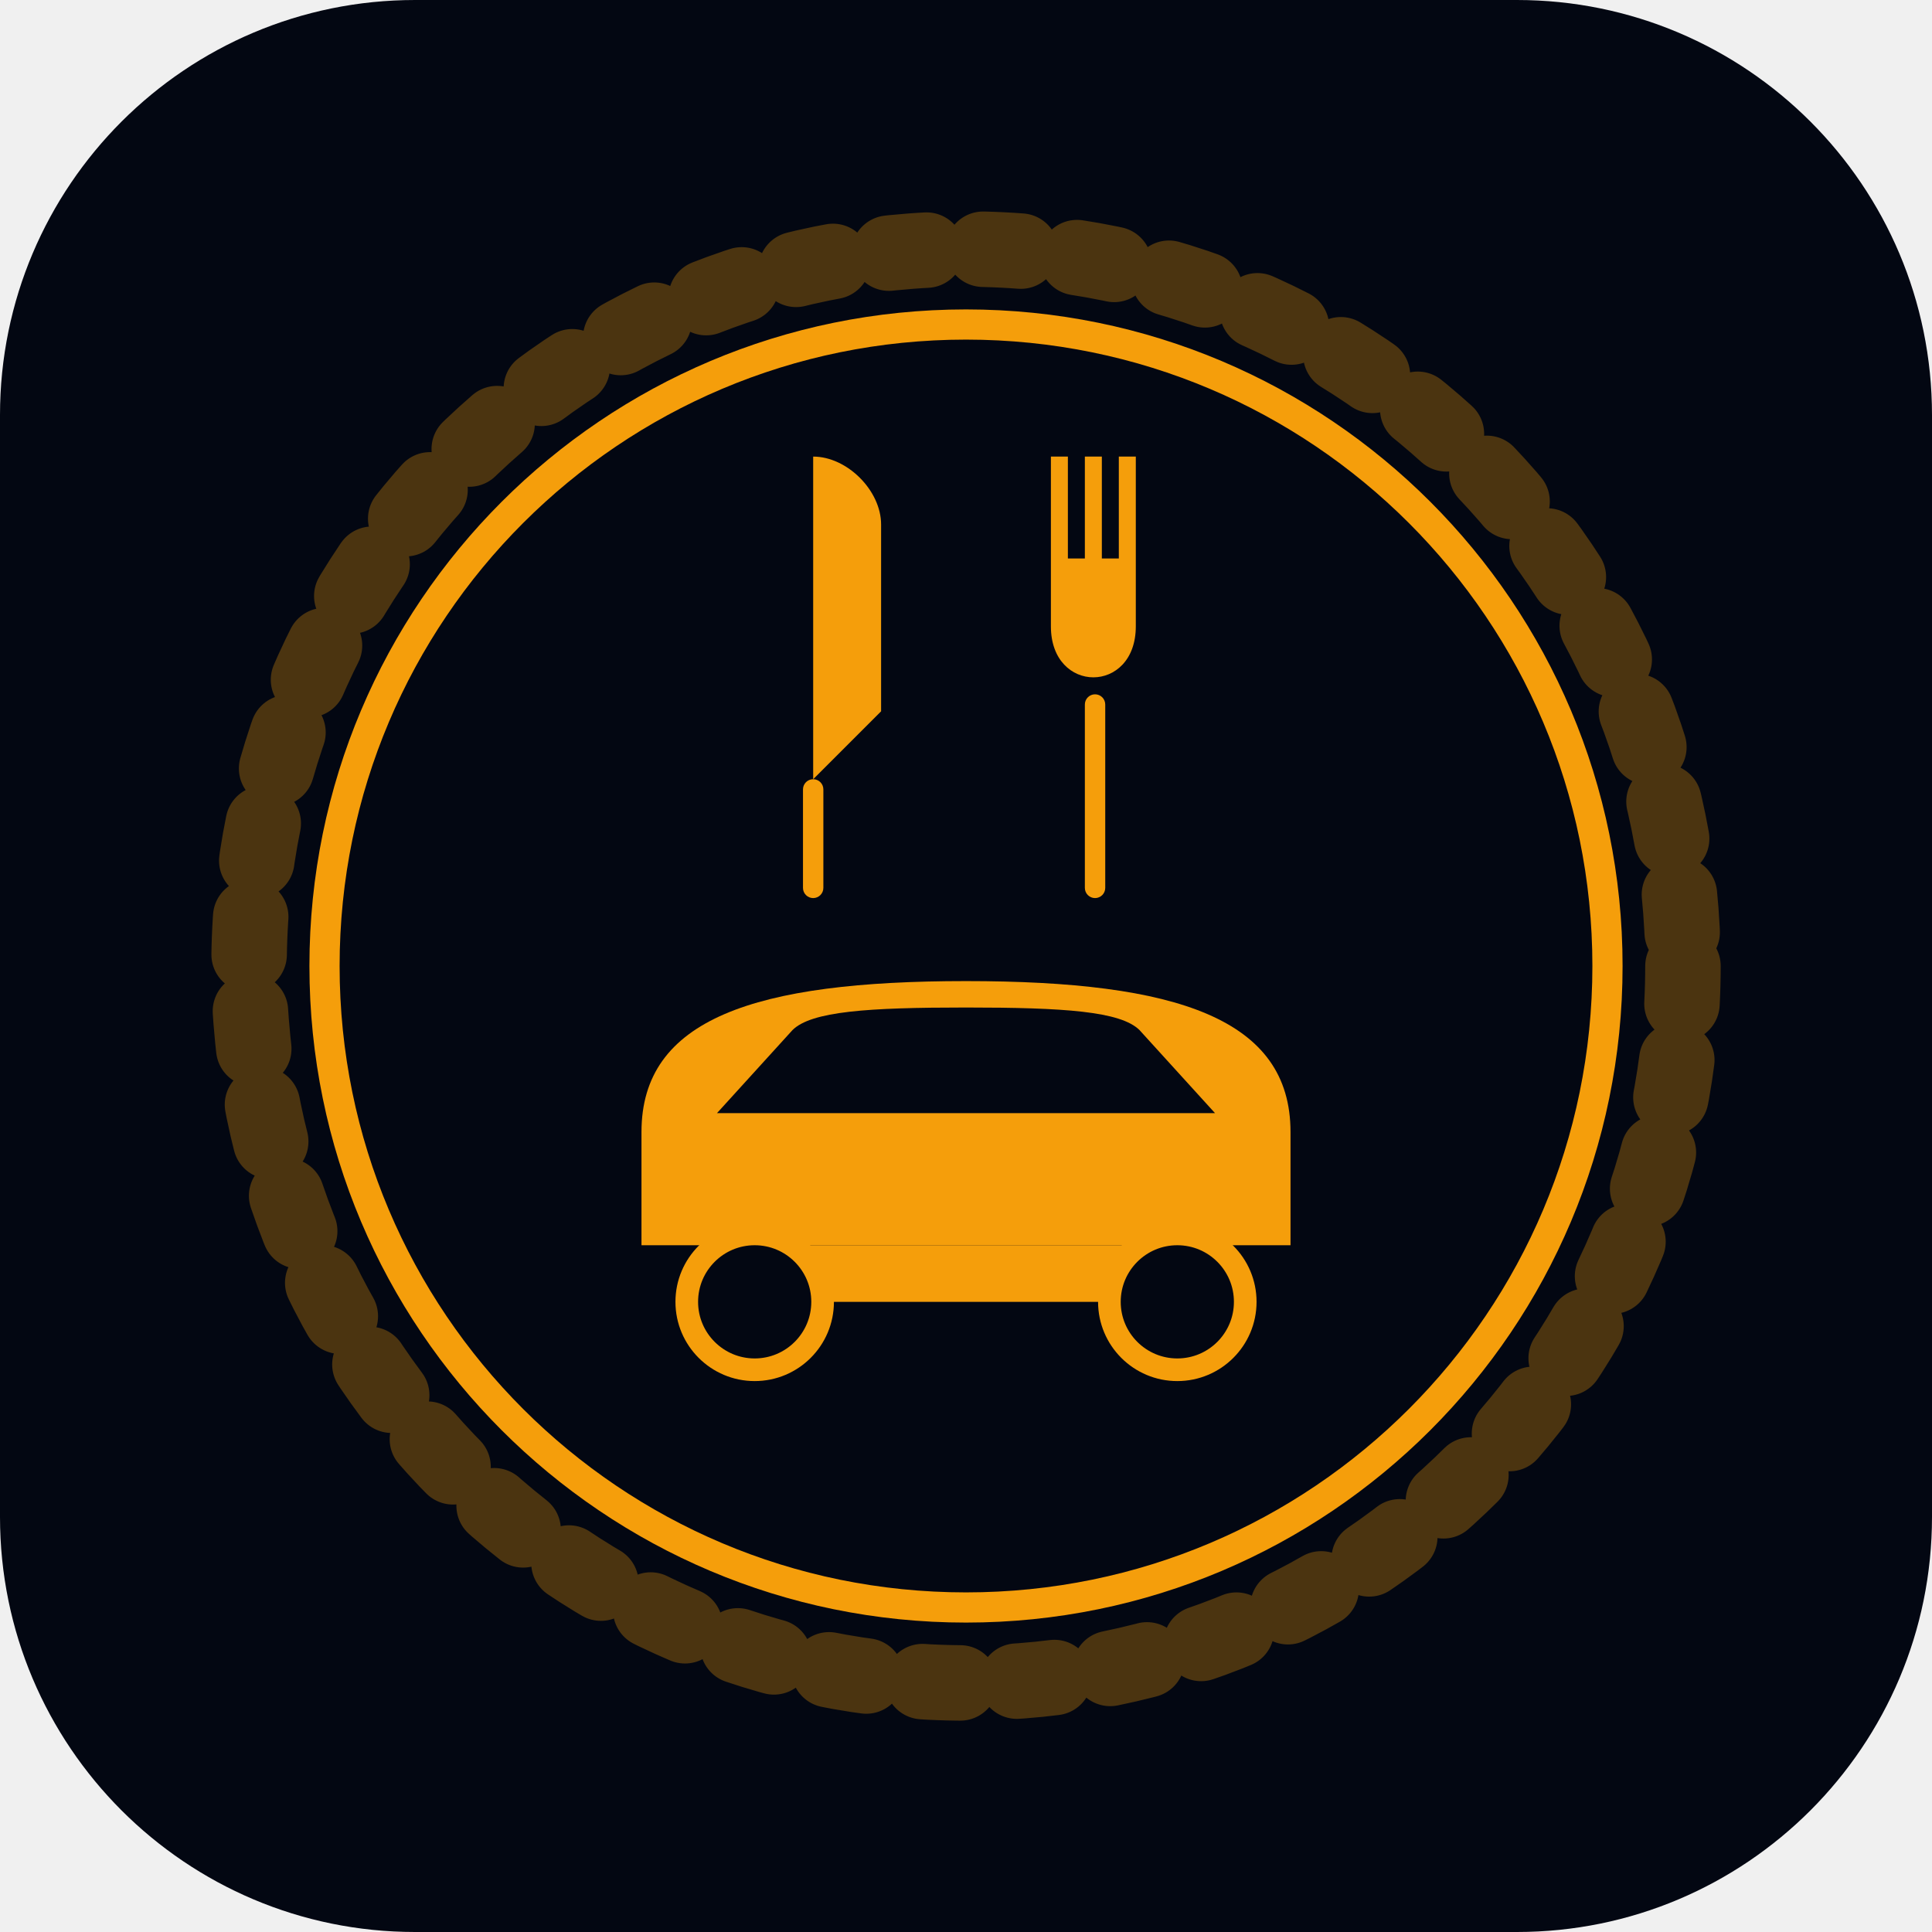
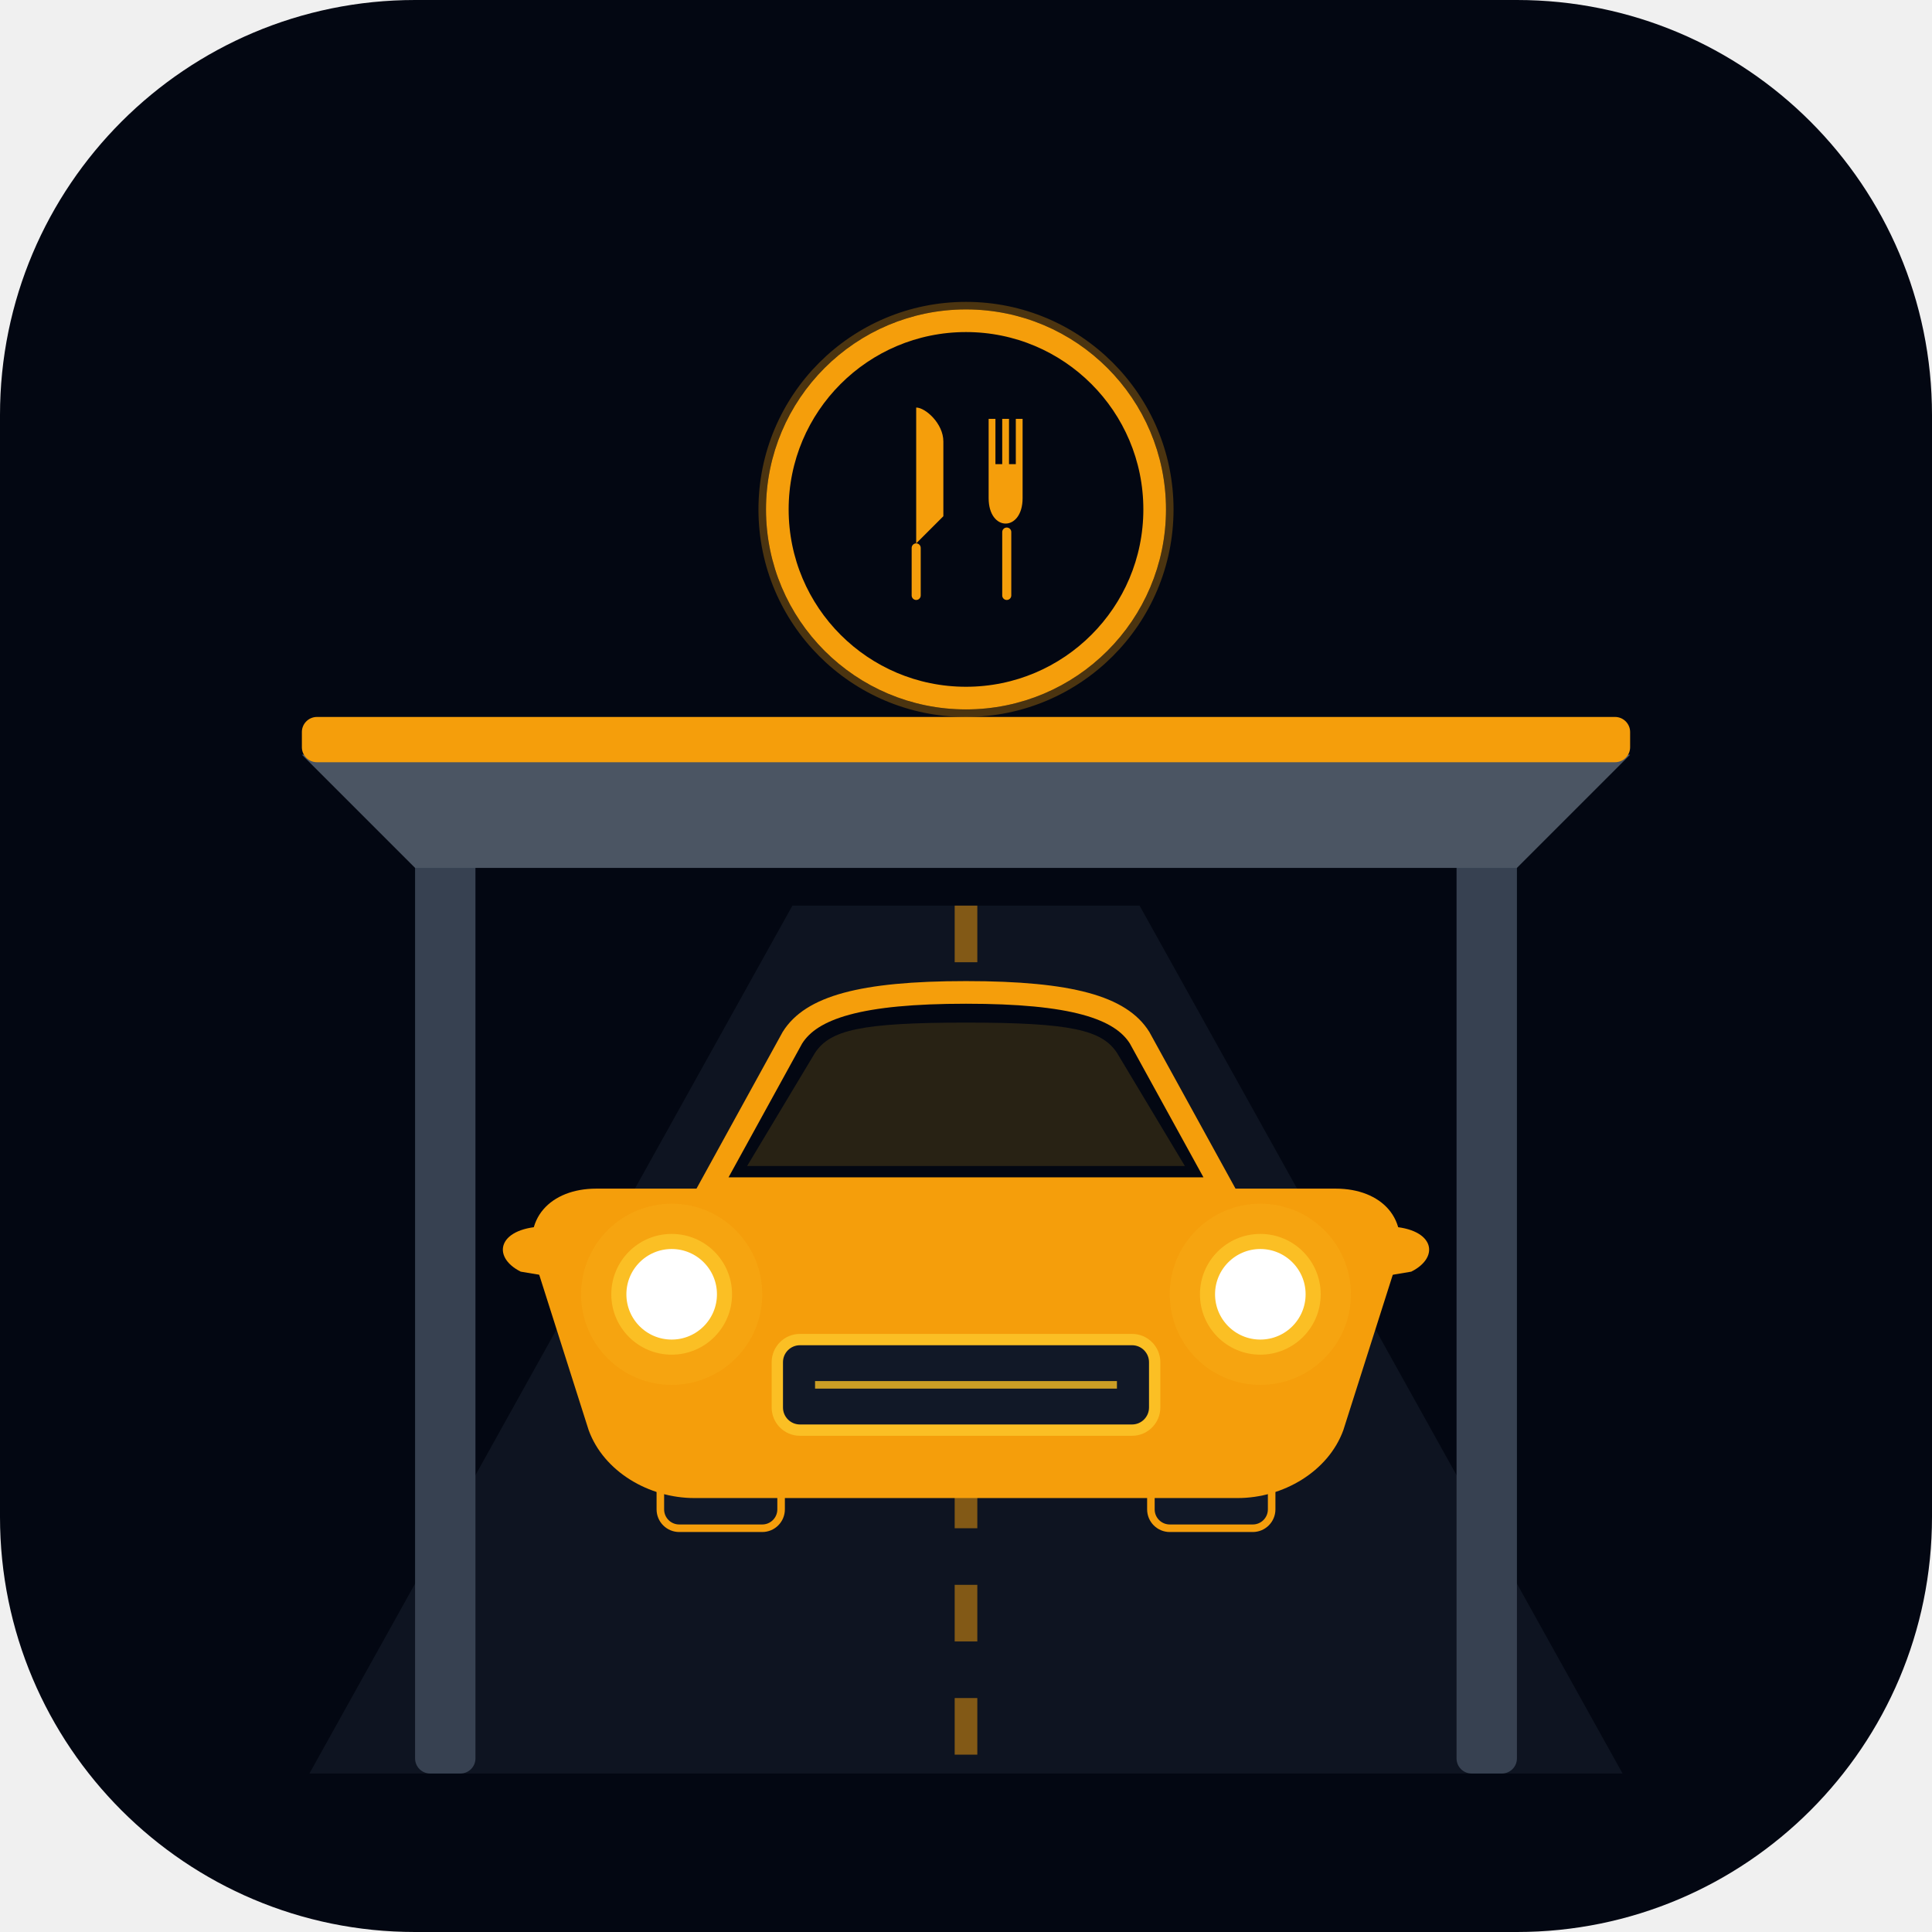
<svg xmlns="http://www.w3.org/2000/svg" viewBox="0 0 512 512" width="512" height="512">
  <rect width="512" height="512" rx="110" fill="#030712" />
-   <circle cx="256" cy="256" r="190" fill="none" stroke="#f59e0b" stroke-width="20" stroke-linecap="round" stroke-dasharray="10 15" opacity="0.3" />
-   <circle cx="256" cy="256" r="170" fill="none" stroke="#f59e0b" stroke-width="8" />
-   <path d="M170 330 L170 300 C170 270, 200 260, 256 260 C312 260, 342 270, 342 300 L342 330 Z" fill="#f59e0b" />
-   <rect x="190" y="330" width="132" height="15" rx="5" fill="#f59e0b" />
-   <circle cx="200" cy="345" r="18" fill="#030712" stroke="#f59e0b" stroke-width="6" />
-   <circle cx="312" cy="345" r="18" fill="#030712" stroke="#f59e0b" stroke-width="6" />
-   <path d="M190 295 L210 273 C215 268, 230 267, 256 267 C282 267, 297 268, 302 273 L322 295 Z" fill="#030712" />
-   <g transform="translate(256, 175) scale(0.9)">
-     <path d="M-45 35 L-25 15 L-25 -40 C-25 -50, -35 -60, -45 -60 L-45 35 Z" fill="#f59e0b" />
-     <rect x="-48" y="35" width="6" height="35" rx="3" fill="#f59e0b" />
-     <path d="M25 -10 L25 -60 L30 -60 L30 -30 L35 -30 L35 -60 L40 -60 L40 -30 L45 -30 L45 -60 L50 -60 L50 -10 C50 10, 25 10, 25 -10 Z" fill="#f59e0b" />
-     <rect x="35" y="10" width="6" height="60" rx="3" fill="#f59e0b" />
+   <polygon points="210,240 302,240 430,470 82,470" fill="#1f2937" opacity="0.4" />
+   <line x1="256" y1="240" x2="256" y2="470" stroke="#f59e0b" stroke-dasharray="15 15" stroke-width="6" opacity="0.5" />
+   <rect x="110" y="220" width="16" height="250" fill="#374151" rx="4" />
+   <rect x="386" y="220" width="16" height="250" fill="#374151" rx="4" />
+   <path d="M80 200 L432 200 L402 230 L110 230 Z" fill="#4b5563" />
+   <rect x="80" y="190" width="352" height="12" rx="4" fill="#f59e0b" />
+   <circle cx="256" cy="135" r="50" fill="#030712" stroke="#f59e0b" stroke-width="6" />
+   <circle cx="256" cy="135" r="54" fill="none" stroke="#f59e0b" stroke-width="2" opacity="0.3" />
+   <g transform="translate(256, 135) scale(0.6)">
+     <path d="M-22 15 L-10 3 L-10 -30 C-10 -38, -18 -45, -22 -45 Z" fill="#f59e0b" />
+     <rect x="-24" y="15" width="4" height="25" rx="2" fill="#f59e0b" />
+     <path d="M10 -5 L10 -40 L13 -40 L13 -20 L16 -20 L16 -40 L19 -40 L19 -20 L22 -20 L22 -40 L25 -40 L25 -5 C25 10, 10 10, 10 -5 Z" fill="#f59e0b" />
+     <rect x="16" y="8" width="4" height="32" rx="2" fill="#f59e0b" />
+   </g>
+   <g transform="translate(0, 45)">
+     <rect x="175" y="340" width="32" height="20" rx="5" fill="#111827" stroke="#f59e0b" stroke-width="2" />
+     <rect x="305" y="340" width="32" height="20" rx="5" fill="#111827" stroke="#f59e0b" stroke-width="2" />
+     <path d="M145,280 C132,280 130,288 138,292 L150,294 Z" fill="#f59e0b" />
+     <path d="M367,280 C380,280 382,288 374,292 L362,294 Z" fill="#f59e0b" />
+     <path d="M188,270 L210,230 C215,222 228,218 256,218 C284,218 297,222 302,230 L324,270 Z" fill="#030712" stroke="#f59e0b" stroke-width="6" />
+     <path d="M198,264 L216,234 C220,228 228,226 256,226 C284,226 292,228 296,234 L314,264 Z" fill="#fbbf24" opacity="0.15" />
+     <path d="M158,270 L354,270 C366,270 374,278 370,290 L356,334 C352,345 340,352 328,352 L184,352 C172,352 160,345 156,334 L142,290 C138,278 146,270 158,270 Z" fill="#f59e0b" />
+     <rect x="206" y="310" width="100" height="24" rx="6" fill="#111827" stroke="#fbbf24" stroke-width="3" />
+     <line x1="216" y1="322" x2="296" y2="322" stroke="#fbbf24" stroke-width="2" opacity="0.8" />
+     <circle cx="178" cy="298" r="24" fill="#fbbf24" opacity="0.2" />
+     <circle cx="178" cy="298" r="14" fill="#fff" stroke="#fbbf24" stroke-width="4" />
+     <circle cx="334" cy="298" r="24" fill="#fbbf24" opacity="0.2" />
+     <circle cx="334" cy="298" r="14" fill="#fff" stroke="#fbbf24" stroke-width="4" />
  </g>
</svg>
